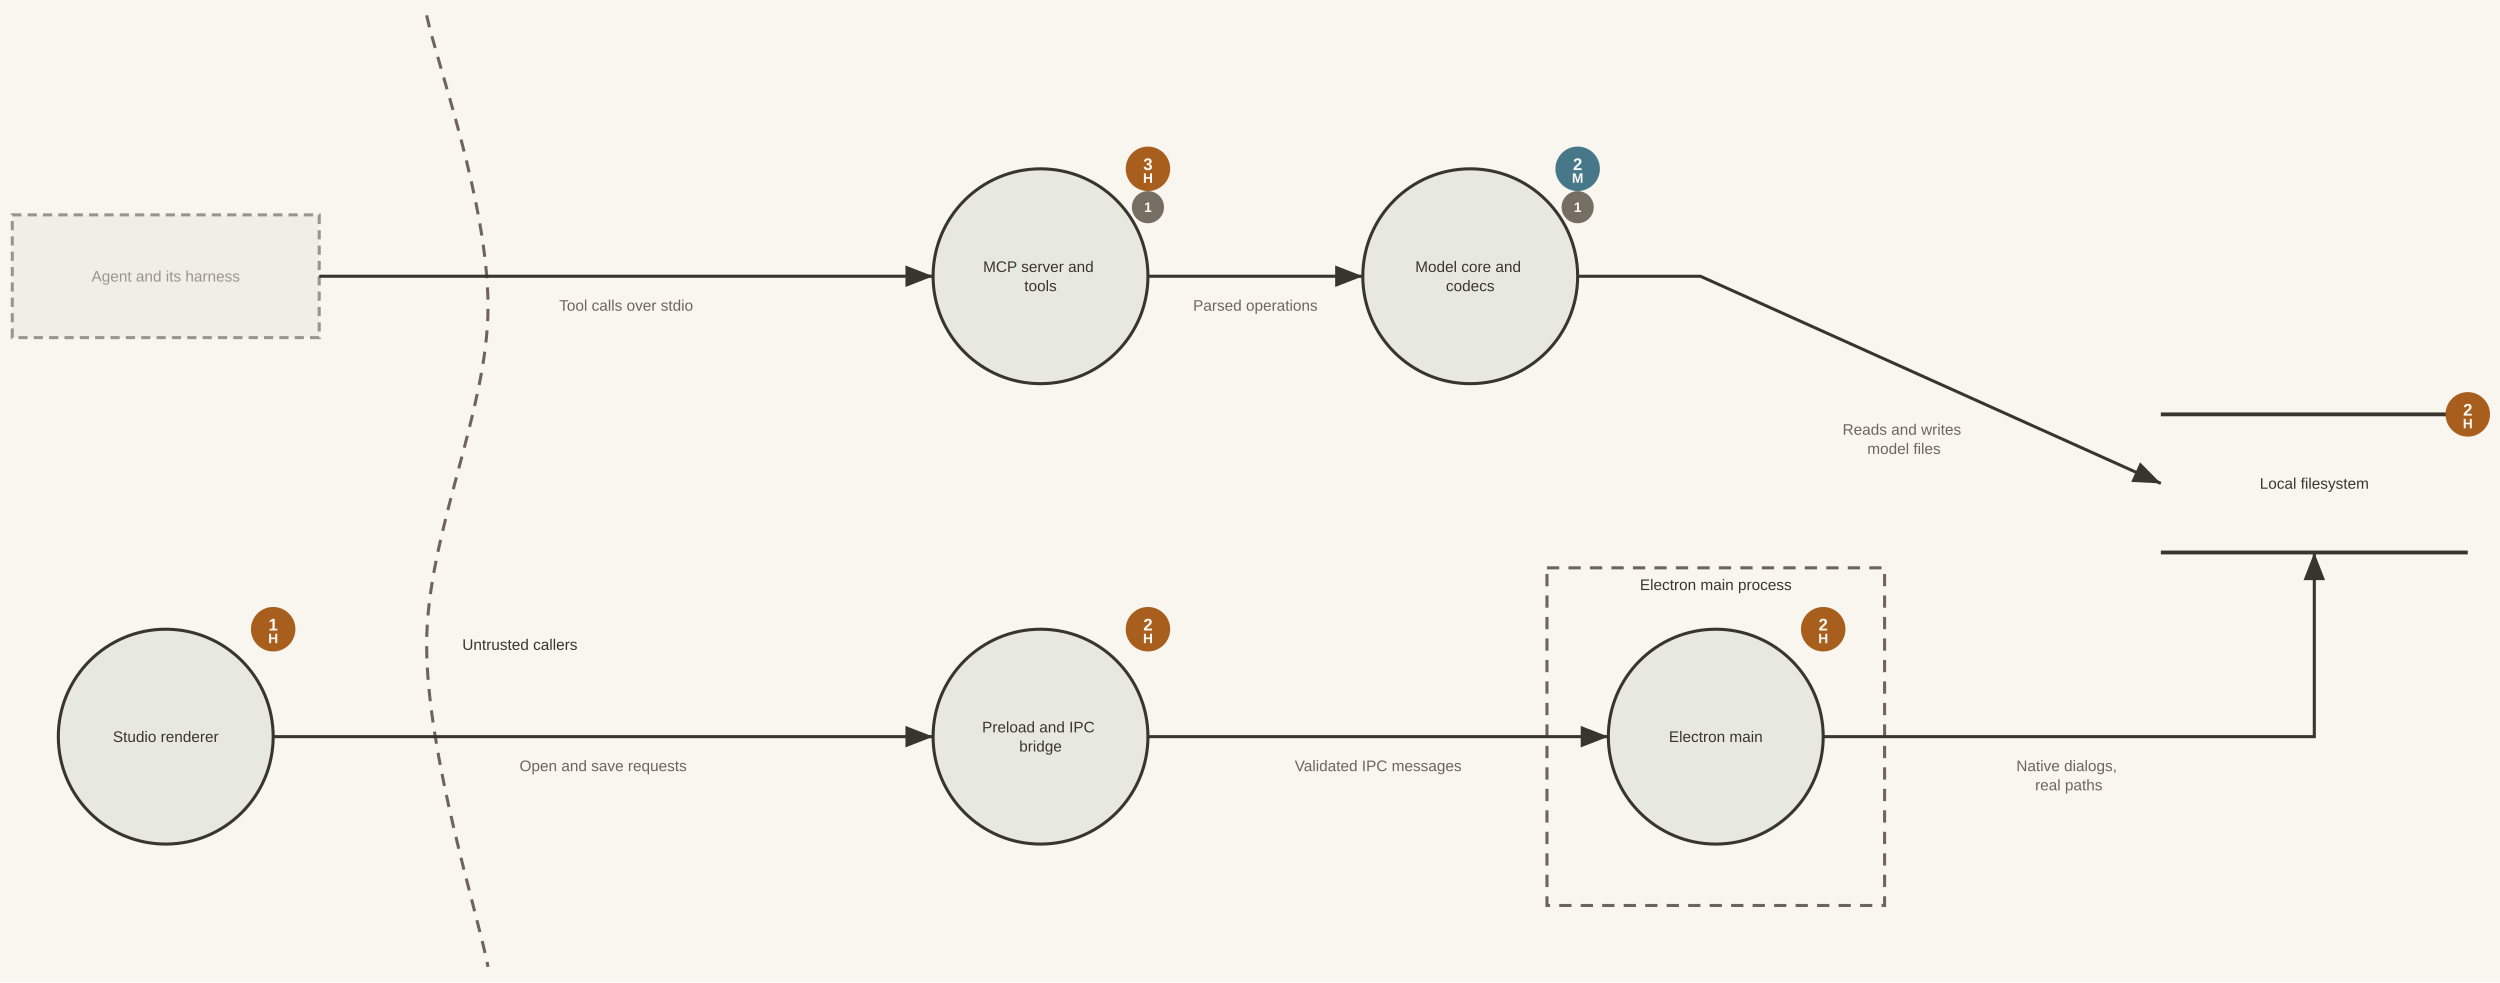
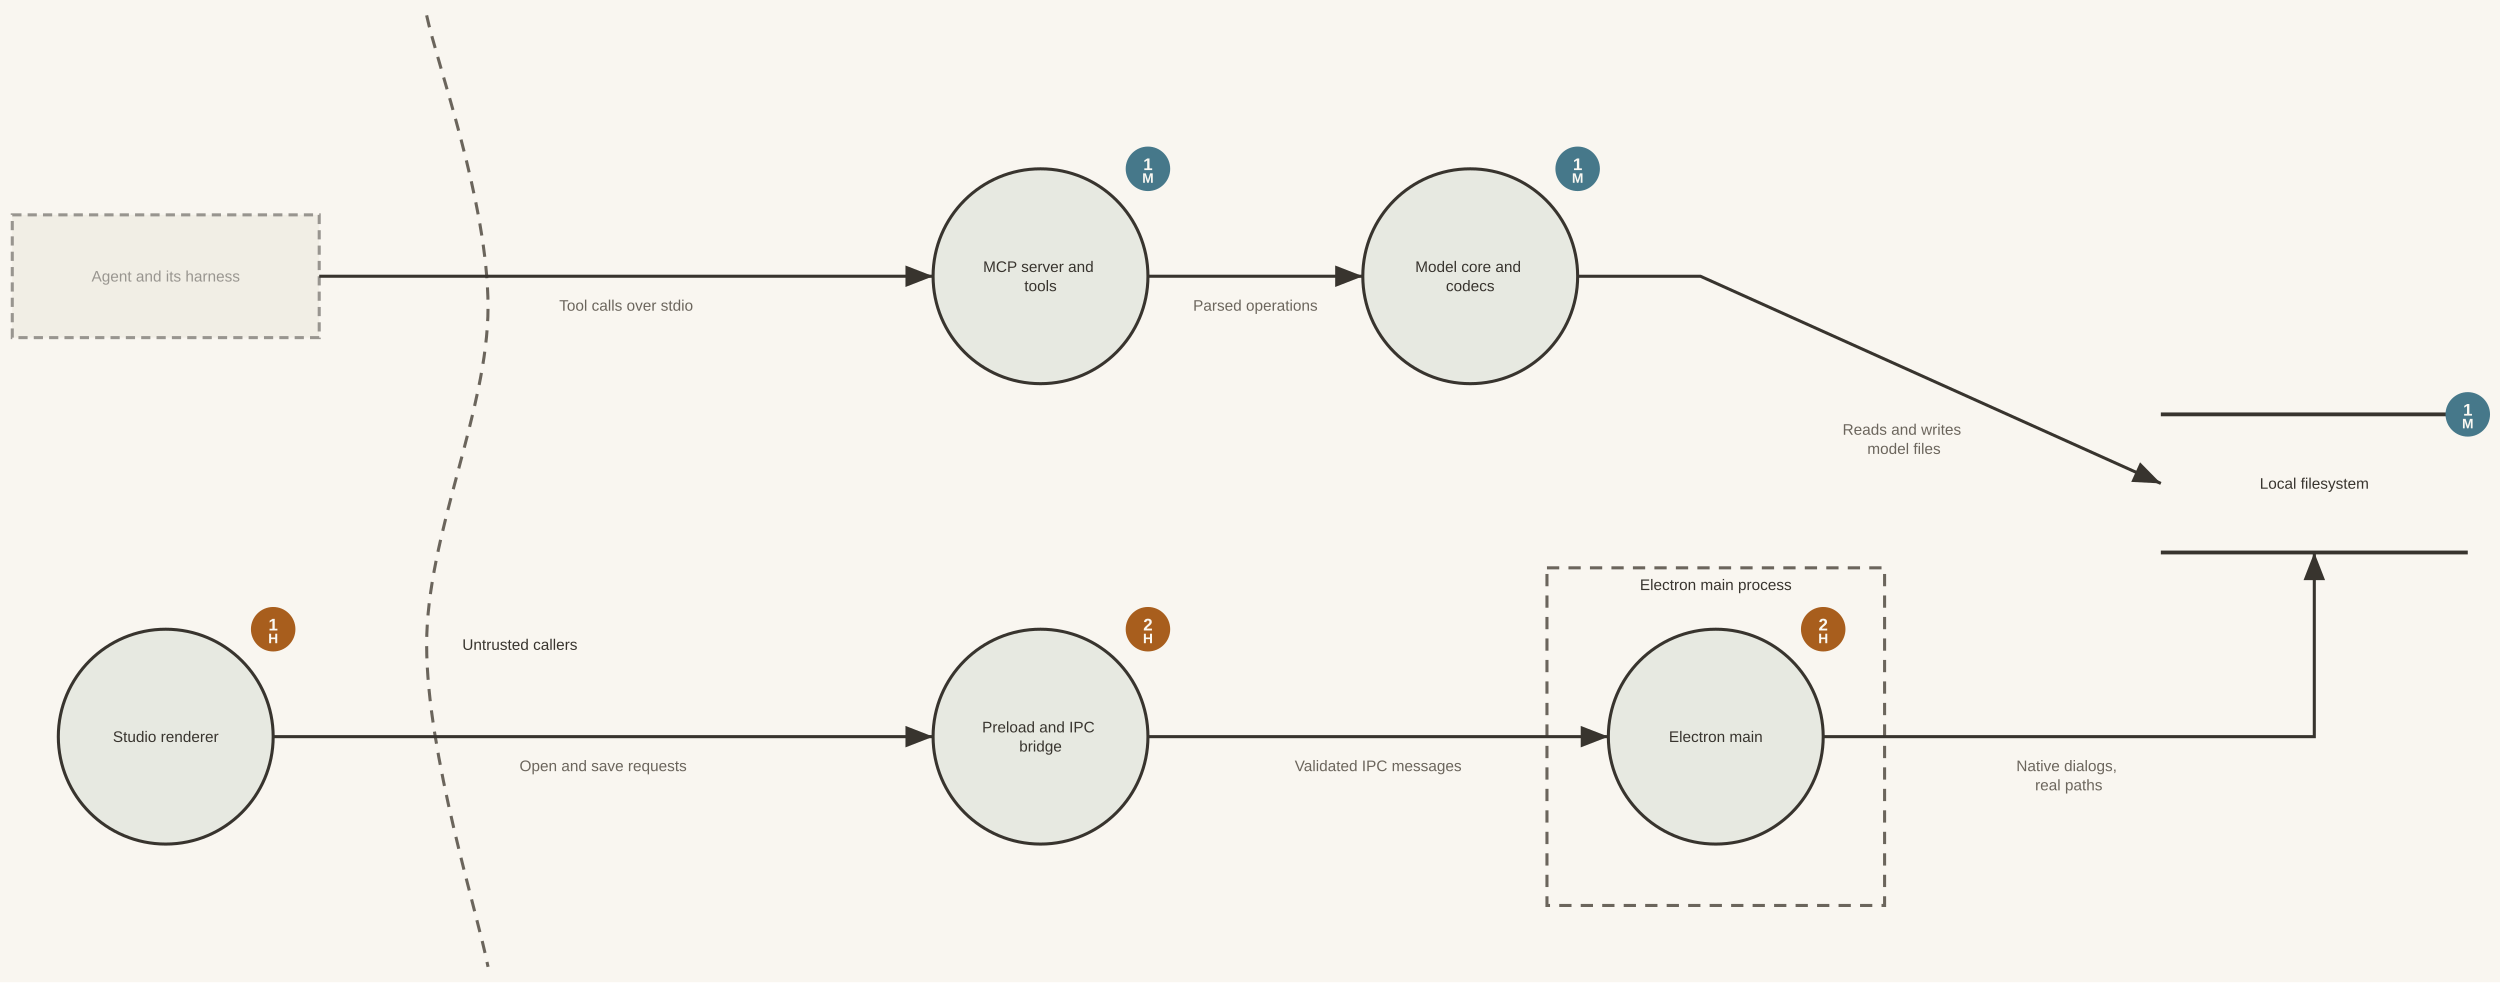
<svg xmlns="http://www.w3.org/2000/svg" viewBox="22 50 1629 640" width="1629" height="640">
  <rect x="22" y="50" width="1629" height="640" fill="#F9F6F0" />
  <style>.pn-element {
  font-family: "Liberation Sans";
}
.pn-shape {
  fill: #FAF8F2;
  stroke: #38342E;
  stroke-width: 2;
}
.pn-actor {
  fill: #EAE5DA;
}
.pn-process {
  fill: #E7E9E1;
}
.pn-store {
  fill: none;
  stroke-width: 2.5;
}
.pn-boundary-box,
.pn-boundary-curve {
  fill: none;
  stroke: #6B655C;
  stroke-width: 2;
  stroke-dasharray: 8 6;
}
.pn-out-of-scope {
  opacity: 0.5;
}
.pn-out-of-scope .pn-shape {
  stroke-dasharray: 6 4;
}
.pn-label {
  fill: #38342E;
  font-size: 10px;
  font-weight: 500;
  text-anchor: middle;
  dominant-baseline: central;
}
.pn-note {
  fill: #6B655C;
  font-size: 12px;
  text-anchor: middle;
  dominant-baseline: central;
}
.pn-flow {
  fill: none;
}
.pn-flow-arrow {
  fill: #38342E;
  stroke: none;
}
.pn-flow-label {
  fill: #6B655C;
  font-size: 10px;
  text-anchor: middle;
  dominant-baseline: central;
  paint-order: stroke;
  stroke: #F9F6F0;
  stroke-width: 3;
  stroke-linejoin: round;
}
.pn-badge {
  stroke: #FAF8F2;
  stroke-width: 3;
}
.pn-badge-count {
  fill: #FAF8F2;
  stroke: none;
  font-weight: 600;
  text-anchor: middle;
  dominant-baseline: central;
}
.pn-badge-primary .pn-badge-count {
  font-size: 11px;
}
.pn-badge-secondary .pn-badge-count {
  font-size: 9px;
}
.pn-badge-mark {
  fill: #FAF8F2;
  stroke: none;
  font-size: 9px;
  font-weight: 700;
  text-anchor: middle;
  dominant-baseline: central;
}
.pn-badge-flag {
  stroke-linejoin: round;
}
.pn-tone-critical {
  fill: #C14339;
}
.pn-tone-high {
  fill: #A85E1D;
}
.pn-tone-medium {
  fill: #46788A;
}
.pn-tone-low {
  fill: #4B6B50;
}
.pn-tone-neutral {
  fill: #756E63;
}
.pn-tone-flag {
  fill: #38342E;
}

.pn-tone-low { fill: #4B6B50; stroke: #4B6B50; stroke-width: 3; }
.pn-tone-low ~ .pn-badge-count, .pn-tone-low ~ .pn-badge-mark { fill: #FAF8F2; }
.pn-tone-medium { fill: #46788A; stroke: #46788A; stroke-width: 3; }
.pn-tone-medium ~ .pn-badge-count, .pn-tone-medium ~ .pn-badge-mark { fill: #FAF8F2; }
.pn-tone-high { fill: #A85E1D; stroke: #A85E1D; stroke-width: 3; }
.pn-tone-high ~ .pn-badge-count, .pn-tone-high ~ .pn-badge-mark { fill: #FAF8F2; }
.pn-tone-critical { fill: #C14339; stroke: #C14339; stroke-width: 3; }
.pn-tone-critical ~ .pn-badge-count, .pn-tone-critical ~ .pn-badge-mark { fill: #FAF8F2; }
.pn-tone-neutral { fill: #756E63; stroke: #756E63; stroke-width: 3; }
.pn-tone-neutral ~ .pn-badge-count, .pn-tone-neutral ~ .pn-badge-mark { fill: #FAF8F2; }
.pn-tone-flag { fill: #38342E; stroke: #38342E; stroke-width: 3; }
.pn-tone-flag ~ .pn-badge-count, .pn-tone-flag ~ .pn-badge-mark { fill: #FAF8F2; }</style>
  <g transform="translate(298, 58)">
    <g class="pn-element">
      <path class="pn-shape pn-boundary-curve" d="M 2 2 C 8.667 33.667 42 123.667 42 192 C 42 260.333 2 340.333 2 412 C 2 483.667 35.333 587 42 622" />
      <text class="pn-label" x="62.75" y="412">
        <tspan x="62.75" dy="0">Untrusted callers</tspan>
      </text>
    </g>
  </g>
  <g transform="translate(1030, 420)">
    <g class="pn-element">
      <rect class="pn-shape pn-boundary-box" width="220" height="220" />
      <text class="pn-label" x="110" y="11">
        <tspan x="110" dy="0">Electron main process</tspan>
      </text>
    </g>
  </g>
  <g transform="translate(30, 190)">
    <g class="pn-element pn-out-of-scope">
      <rect class="pn-shape pn-actor" width="200" height="80" />
      <text class="pn-label" x="100" y="40">
        <tspan x="100" dy="0">Agent and its harness</tspan>
      </text>
    </g>
  </g>
  <g transform="translate(60, 460)">
    <g class="pn-element">
      <circle class="pn-shape pn-process" cx="70" cy="70" r="70" />
      <text class="pn-label" x="70" y="70">
        <tspan x="70" dy="0">Studio renderer</tspan>
      </text>
      <g class="pn-badge" transform="translate(140, 0)">
        <g class="pn-badge-primary">
          <circle class="pn-tone-high" r="13" />
          <text class="pn-badge-count" y="-3">1</text>
          <text class="pn-badge-mark" y="6">H</text>
        </g>
      </g>
    </g>
  </g>
  <g transform="translate(630, 160)">
    <g class="pn-element">
      <circle class="pn-shape pn-process" cx="70" cy="70" r="70" />
      <text class="pn-label" x="70" y="63.75">
        <tspan x="70" dy="0">MCP server and</tspan>
        <tspan x="70" dy="12.5">tools</tspan>
      </text>
      <g class="pn-badge" transform="translate(140, 0)">
        <g class="pn-badge-primary">
-           <circle class="pn-tone-high" r="13" />
-           <text class="pn-badge-count" y="-3">3</text>
-           <text class="pn-badge-mark" y="6">H</text>
-         </g>
-         <g class="pn-badge-secondary" transform="translate(0, 25)">
-           <circle class="pn-tone-neutral" r="9" />
-           <text class="pn-badge-count">1</text>
+           <circle class="pn-tone-medium" r="13" />
+           <text class="pn-badge-count" y="-3">1</text>
+           <text class="pn-badge-mark" y="6">M</text>
        </g>
      </g>
    </g>
  </g>
  <g transform="translate(910, 160)">
    <g class="pn-element">
      <circle class="pn-shape pn-process" cx="70" cy="70" r="70" />
      <text class="pn-label" x="70" y="63.75">
        <tspan x="70" dy="0">Model core and</tspan>
        <tspan x="70" dy="12.5">codecs</tspan>
      </text>
      <g class="pn-badge" transform="translate(140, 0)">
        <g class="pn-badge-primary">
          <circle class="pn-tone-medium" r="13" />
-           <text class="pn-badge-count" y="-3">2</text>
+           <text class="pn-badge-count" y="-3">1</text>
          <text class="pn-badge-mark" y="6">M</text>
-         </g>
-         <g class="pn-badge-secondary" transform="translate(0, 25)">
-           <circle class="pn-tone-neutral" r="9" />
-           <text class="pn-badge-count">1</text>
        </g>
      </g>
    </g>
  </g>
  <g transform="translate(630, 460)">
    <g class="pn-element">
      <circle class="pn-shape pn-process" cx="70" cy="70" r="70" />
      <text class="pn-label" x="70" y="63.75">
        <tspan x="70" dy="0">Preload and IPC</tspan>
        <tspan x="70" dy="12.5">bridge</tspan>
      </text>
      <g class="pn-badge" transform="translate(140, 0)">
        <g class="pn-badge-primary">
          <circle class="pn-tone-high" r="13" />
          <text class="pn-badge-count" y="-3">2</text>
          <text class="pn-badge-mark" y="6">H</text>
        </g>
      </g>
    </g>
  </g>
  <g transform="translate(1070, 460)">
    <g class="pn-element">
      <circle class="pn-shape pn-process" cx="70" cy="70" r="70" />
      <text class="pn-label" x="70" y="70">
        <tspan x="70" dy="0">Electron main</tspan>
      </text>
      <g class="pn-badge" transform="translate(140, 0)">
        <g class="pn-badge-primary">
          <circle class="pn-tone-high" r="13" />
          <text class="pn-badge-count" y="-3">2</text>
          <text class="pn-badge-mark" y="6">H</text>
        </g>
      </g>
    </g>
  </g>
  <g transform="translate(1430, 320)">
    <g class="pn-element">
      <line class="pn-shape pn-store" x1="0" y1="0" x2="200" y2="0" />
      <line class="pn-shape pn-store" x1="0" y1="90" x2="200" y2="90" />
      <text class="pn-label" x="100" y="45">
        <tspan x="100" dy="0">Local filesystem</tspan>
      </text>
      <g class="pn-badge" transform="translate(200, 0)">
        <g class="pn-badge-primary">
-           <circle class="pn-tone-high" r="13" />
-           <text class="pn-badge-count" y="-3">2</text>
-           <text class="pn-badge-mark" y="6">H</text>
+           <circle class="pn-tone-medium" r="13" />
+           <text class="pn-badge-count" y="-3">1</text>
+           <text class="pn-badge-mark" y="6">M</text>
        </g>
      </g>
    </g>
  </g>
  <g class="pn-element">
    <path class="pn-shape pn-flow" d="M 230 230 L 630 230" />
    <path class="pn-flow-arrow" d="M 630 230 L 612 237 L 612 223 Z" />
    <text class="pn-flow-label" x="430" y="249">
      <tspan x="430" dy="0">Tool calls over stdio</tspan>
    </text>
  </g>
  <g class="pn-element">
    <path class="pn-shape pn-flow" d="M 770 230 L 910 230" />
    <path class="pn-flow-arrow" d="M 910 230 L 892 237 L 892 223 Z" />
    <text class="pn-flow-label" x="840" y="249">
      <tspan x="840" dy="0">Parsed operations</tspan>
    </text>
  </g>
  <g class="pn-element">
    <path class="pn-shape pn-flow" d="M 1050 230 L 1130 230 L 1430 365" />
    <path class="pn-flow-arrow" d="M 1430 365 L 1410.713 363.997 L 1416.458 351.23 Z" />
    <text class="pn-flow-label" x="1262.635" y="329.838">
      <tspan x="1262.635" dy="0">Reads and writes</tspan>
      <tspan x="1262.635" dy="12.5">model files</tspan>
    </text>
  </g>
  <g class="pn-element">
    <path class="pn-shape pn-flow" d="M 200 530 L 630 530" />
    <path class="pn-flow-arrow" d="M 630 530 L 612 537 L 612 523 Z" />
    <text class="pn-flow-label" x="415" y="549">
      <tspan x="415" dy="0">Open and save requests</tspan>
    </text>
  </g>
  <g class="pn-element">
    <path class="pn-shape pn-flow" d="M 770 530 L 1070 530" />
    <path class="pn-flow-arrow" d="M 1070 530 L 1052 537 L 1052 523 Z" />
    <text class="pn-flow-label" x="920" y="549">
      <tspan x="920" dy="0">Validated IPC messages</tspan>
    </text>
  </g>
  <g class="pn-element">
    <path class="pn-shape pn-flow" d="M 1210 530 L 1530 530 L 1530 410" />
    <path class="pn-flow-arrow" d="M 1530 410 L 1537 428 L 1523 428 Z" />
    <text class="pn-flow-label" x="1370" y="549">
      <tspan x="1370" dy="0">Native dialogs,</tspan>
      <tspan x="1370" dy="12.5">real paths</tspan>
    </text>
  </g>
</svg>
